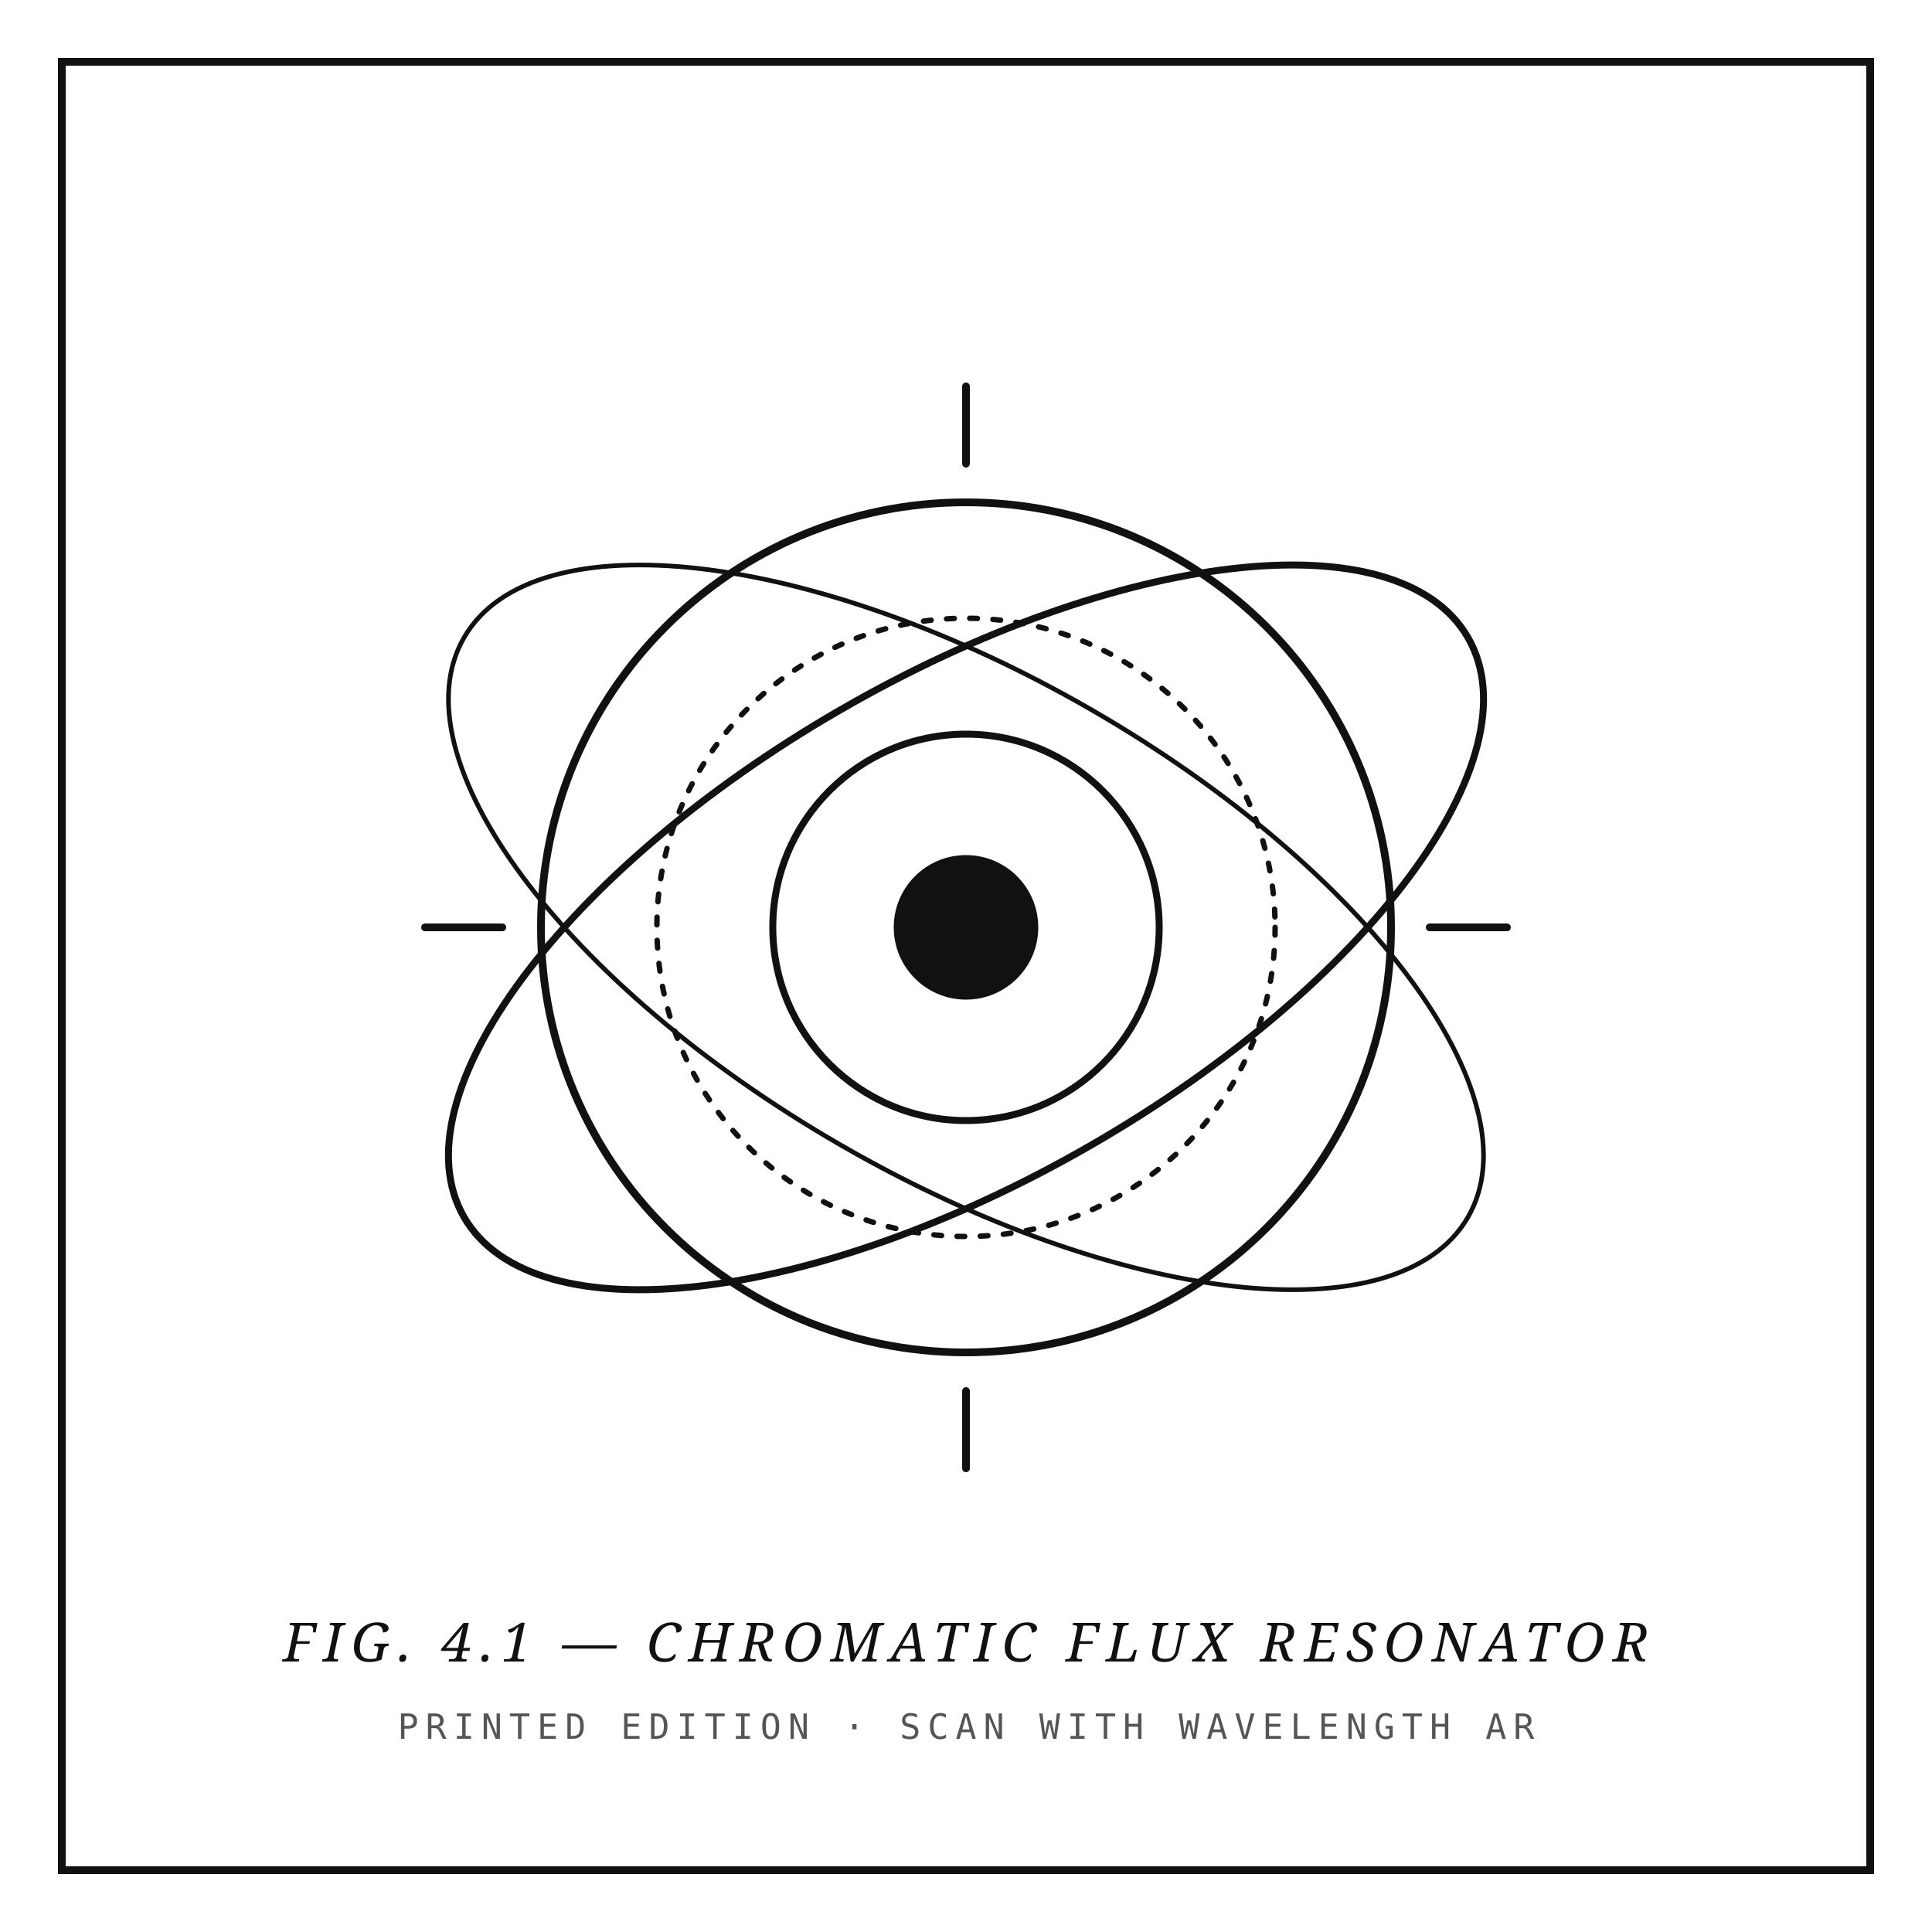
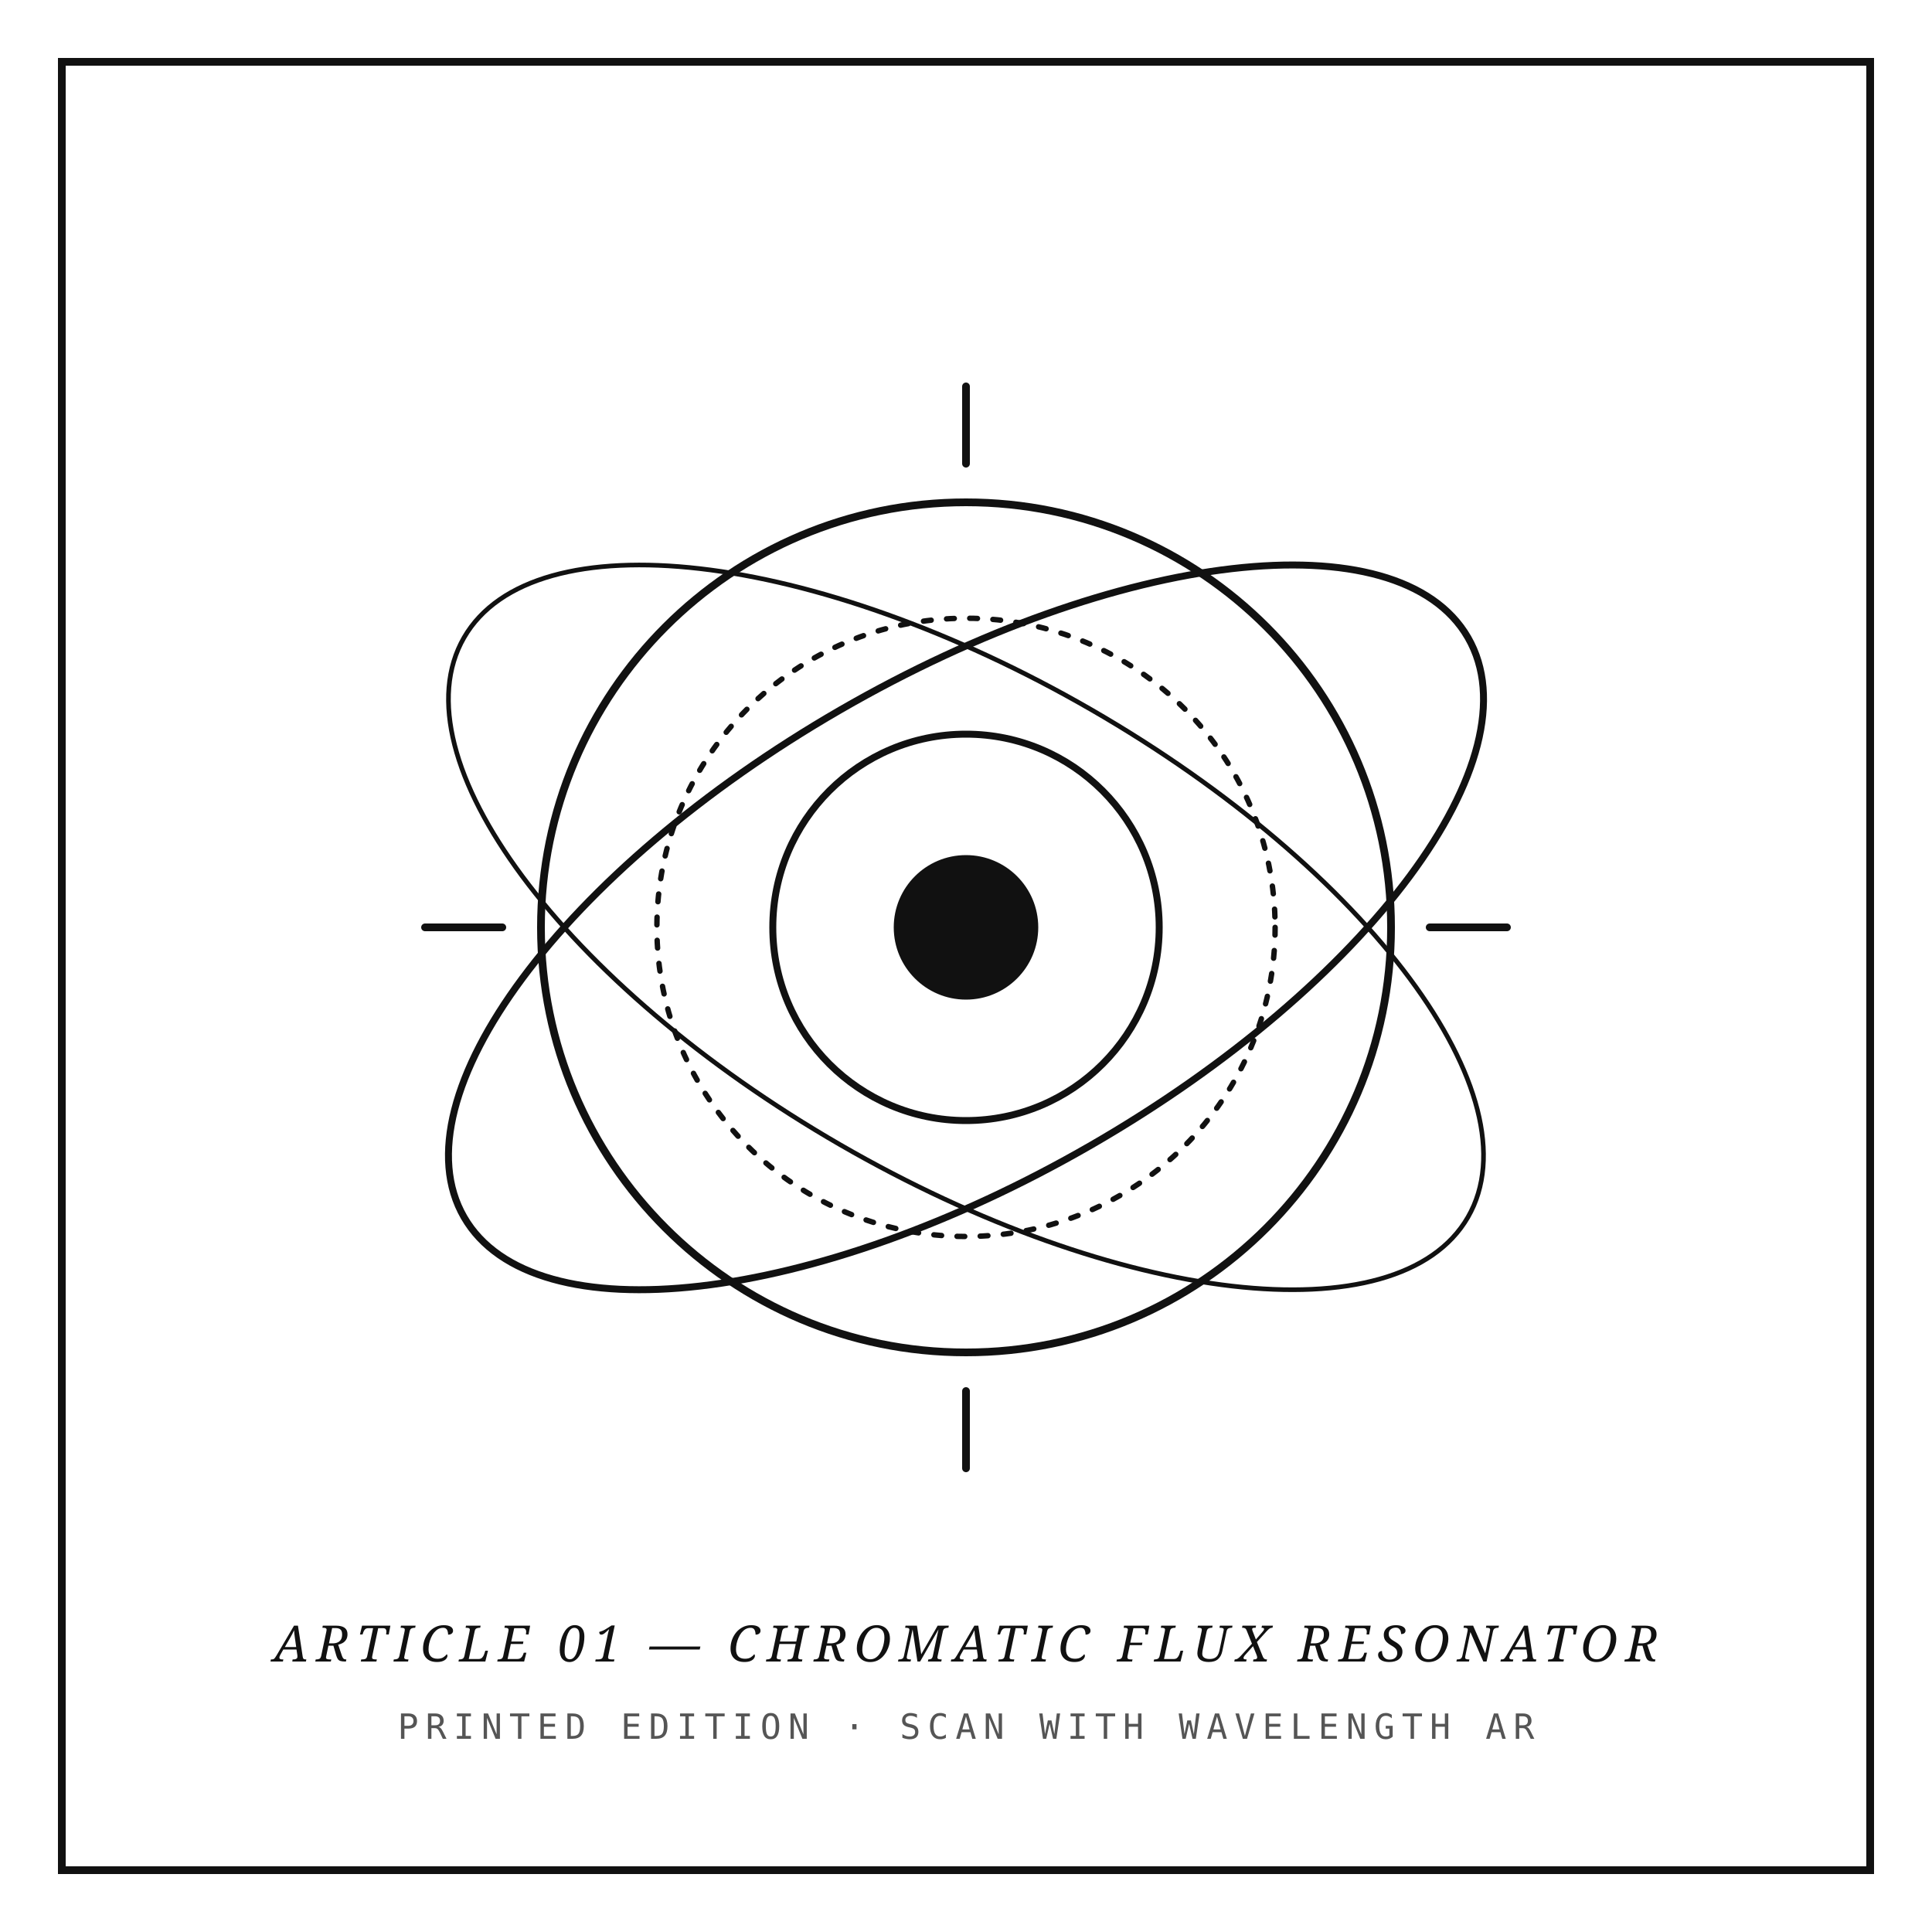
<svg xmlns="http://www.w3.org/2000/svg" viewBox="0 0 500 500" fill="none">
  <rect width="500" height="500" fill="#ffffff" />
  <rect x="16" y="16" width="468" height="468" fill="none" stroke="#111111" stroke-width="2" />
  <g stroke="#111111" stroke-width="1.4" stroke-linecap="round">
    <circle cx="250" cy="240" r="110" fill="none" stroke-width="2" />
    <circle cx="250" cy="240" r="80" fill="none" stroke-dasharray="2 4" />
    <circle cx="250" cy="240" r="50" fill="none" stroke-width="1.8" />
    <ellipse cx="250" cy="240" rx="150" ry="65" fill="none" stroke-width="1.8" transform="rotate(-30 250 240)" />
    <ellipse cx="250" cy="240" rx="150" ry="65" fill="none" stroke-width="1.2" transform="rotate(30 250 240)" />
    <circle cx="250" cy="240" r="18" fill="#111111" />
    <line x1="250" y1="100" x2="250" y2="120" stroke-width="2" />
    <line x1="250" y1="360" x2="250" y2="380" stroke-width="2" />
    <line x1="110" y1="240" x2="130" y2="240" stroke-width="2" />
    <line x1="370" y1="240" x2="390" y2="240" stroke-width="2" />
  </g>
-   <text x="250" y="430" font-family="Georgia, serif" font-size="14" fill="#111111" text-anchor="middle" letter-spacing="0.15em" font-style="italic">
-     FIG. 4.1 — CHROMATIC FLUX RESONATOR
+   <text x="250" y="430" font-family="Georgia, serif" font-size="13" fill="#111111" text-anchor="middle" letter-spacing="0.15em" font-style="italic">
+     ARTICLE 01 — CHROMATIC FLUX RESONATOR
  </text>
  <text x="250" y="450" font-family="monospace" font-size="9" fill="#555555" text-anchor="middle" letter-spacing="0.2em">
    PRINTED EDITION · SCAN WITH WAVELENGTH AR
  </text>
</svg>
